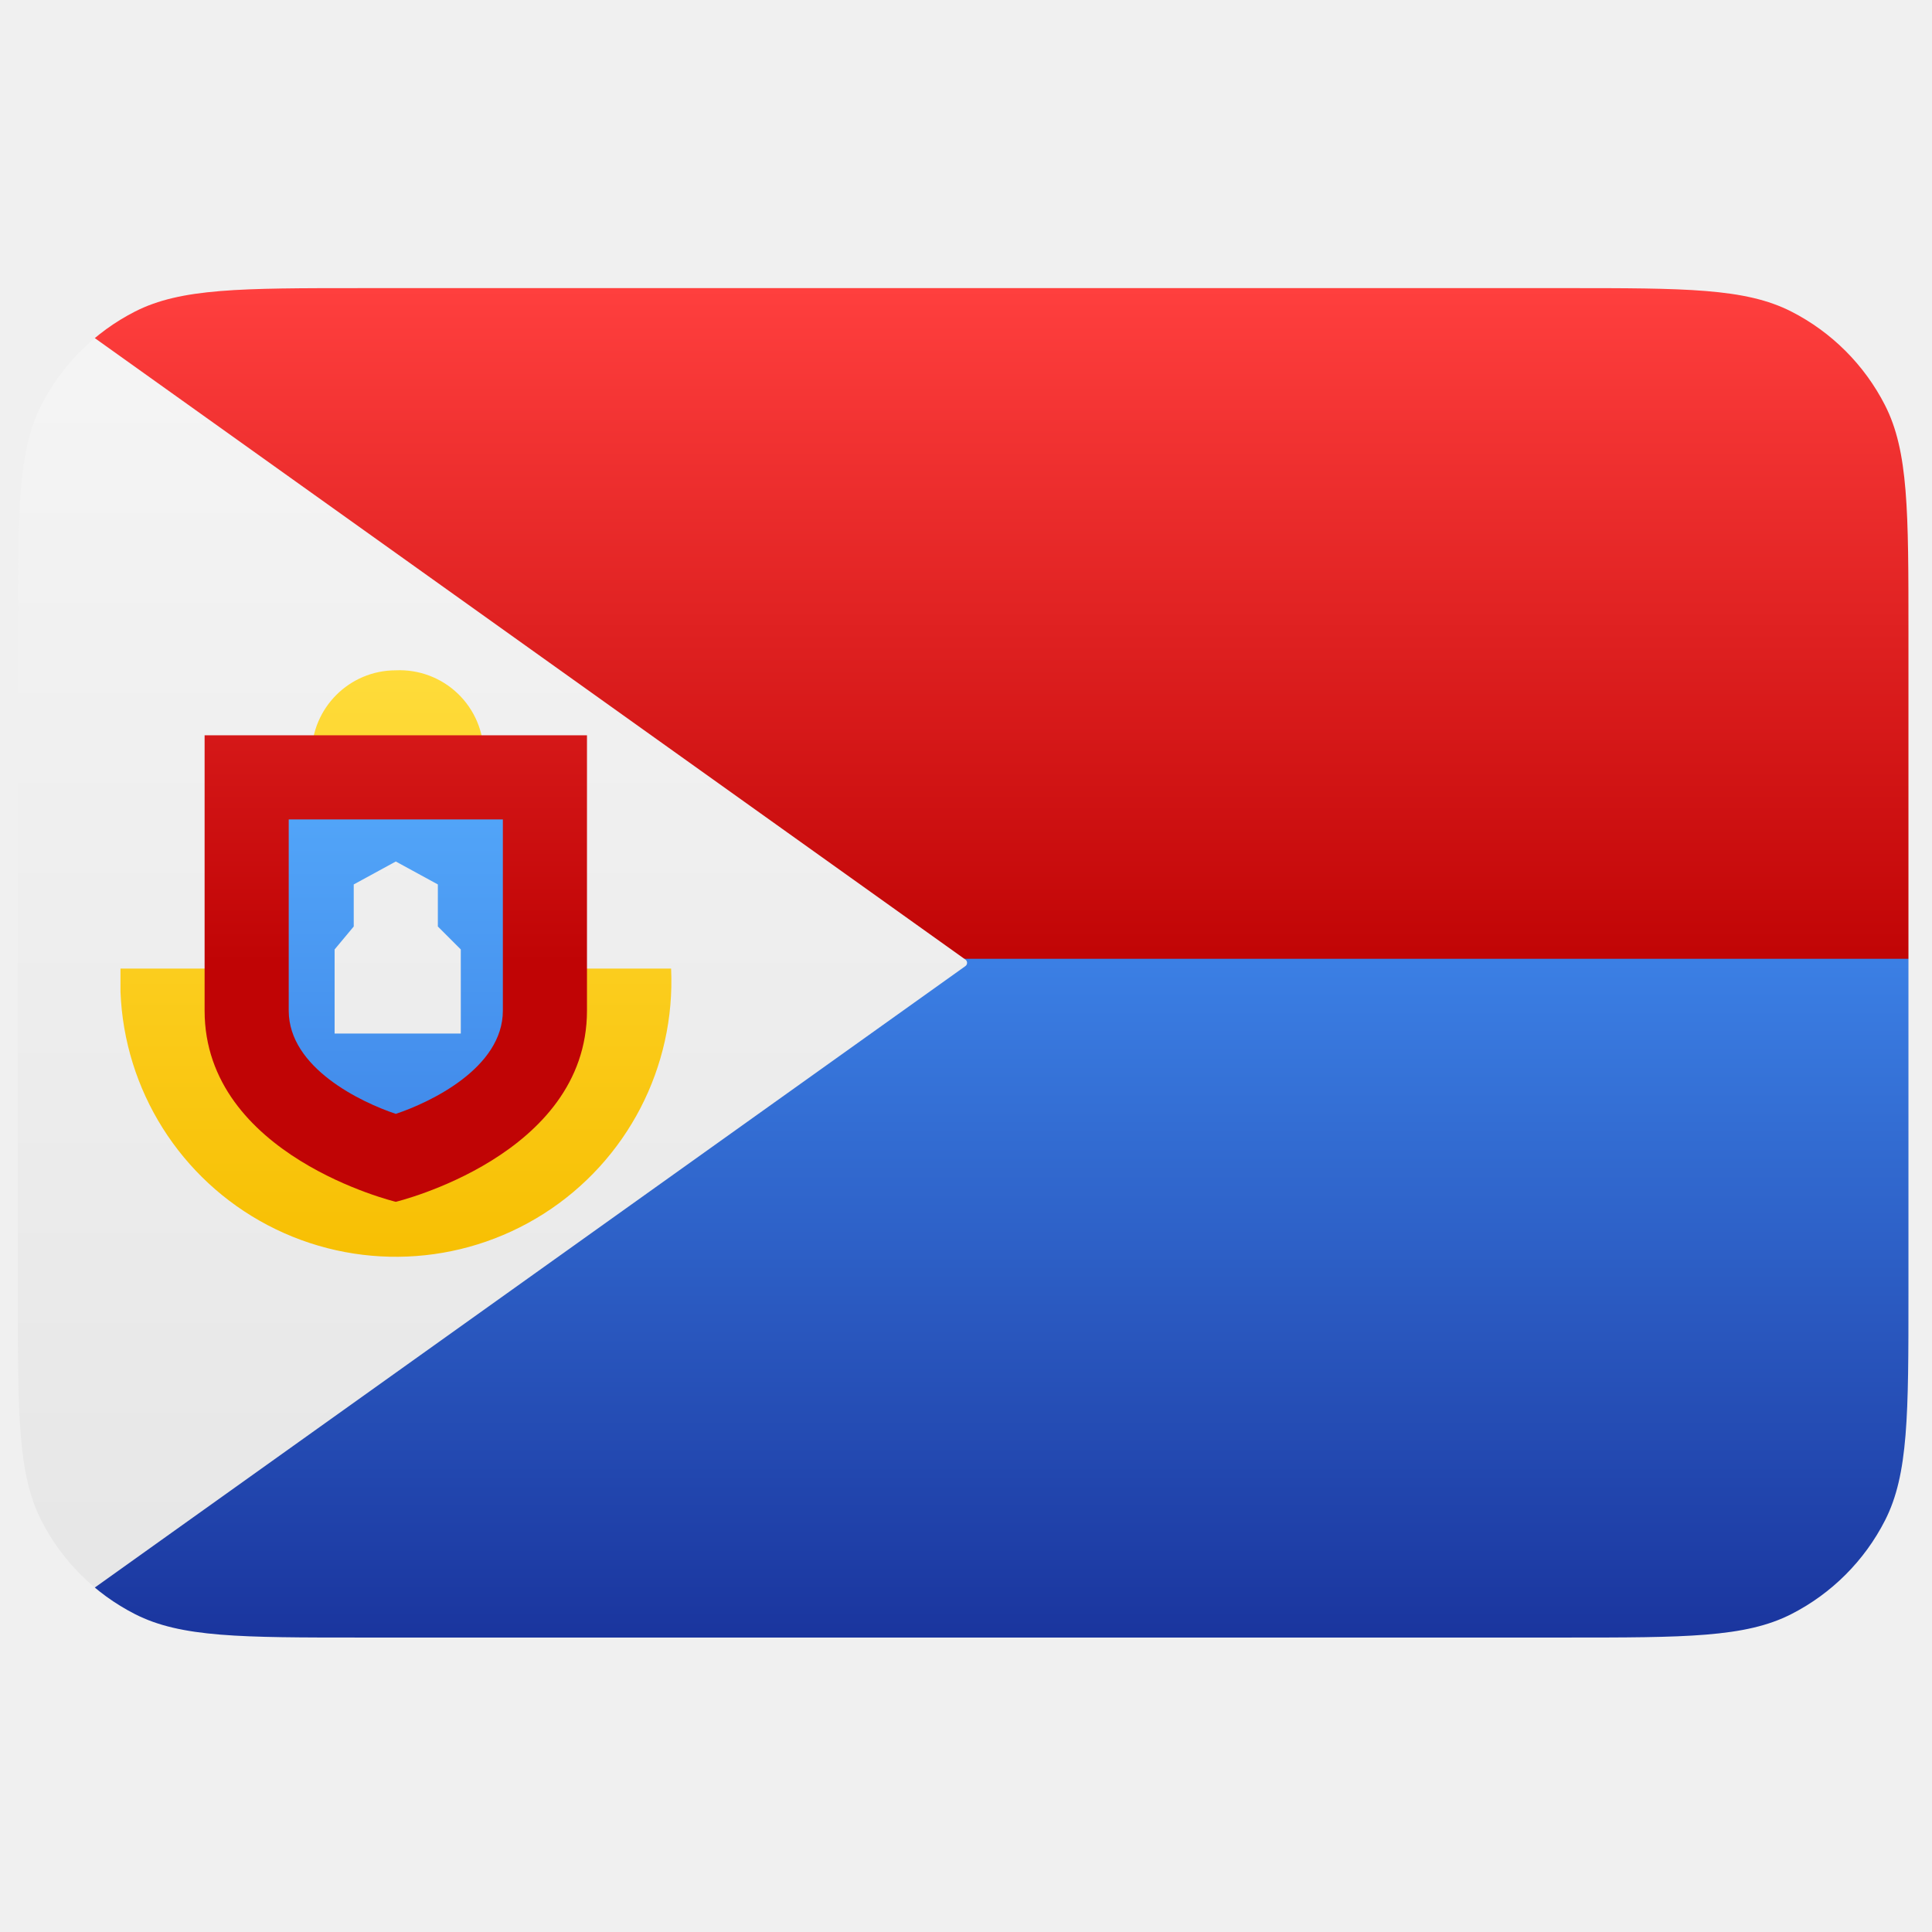
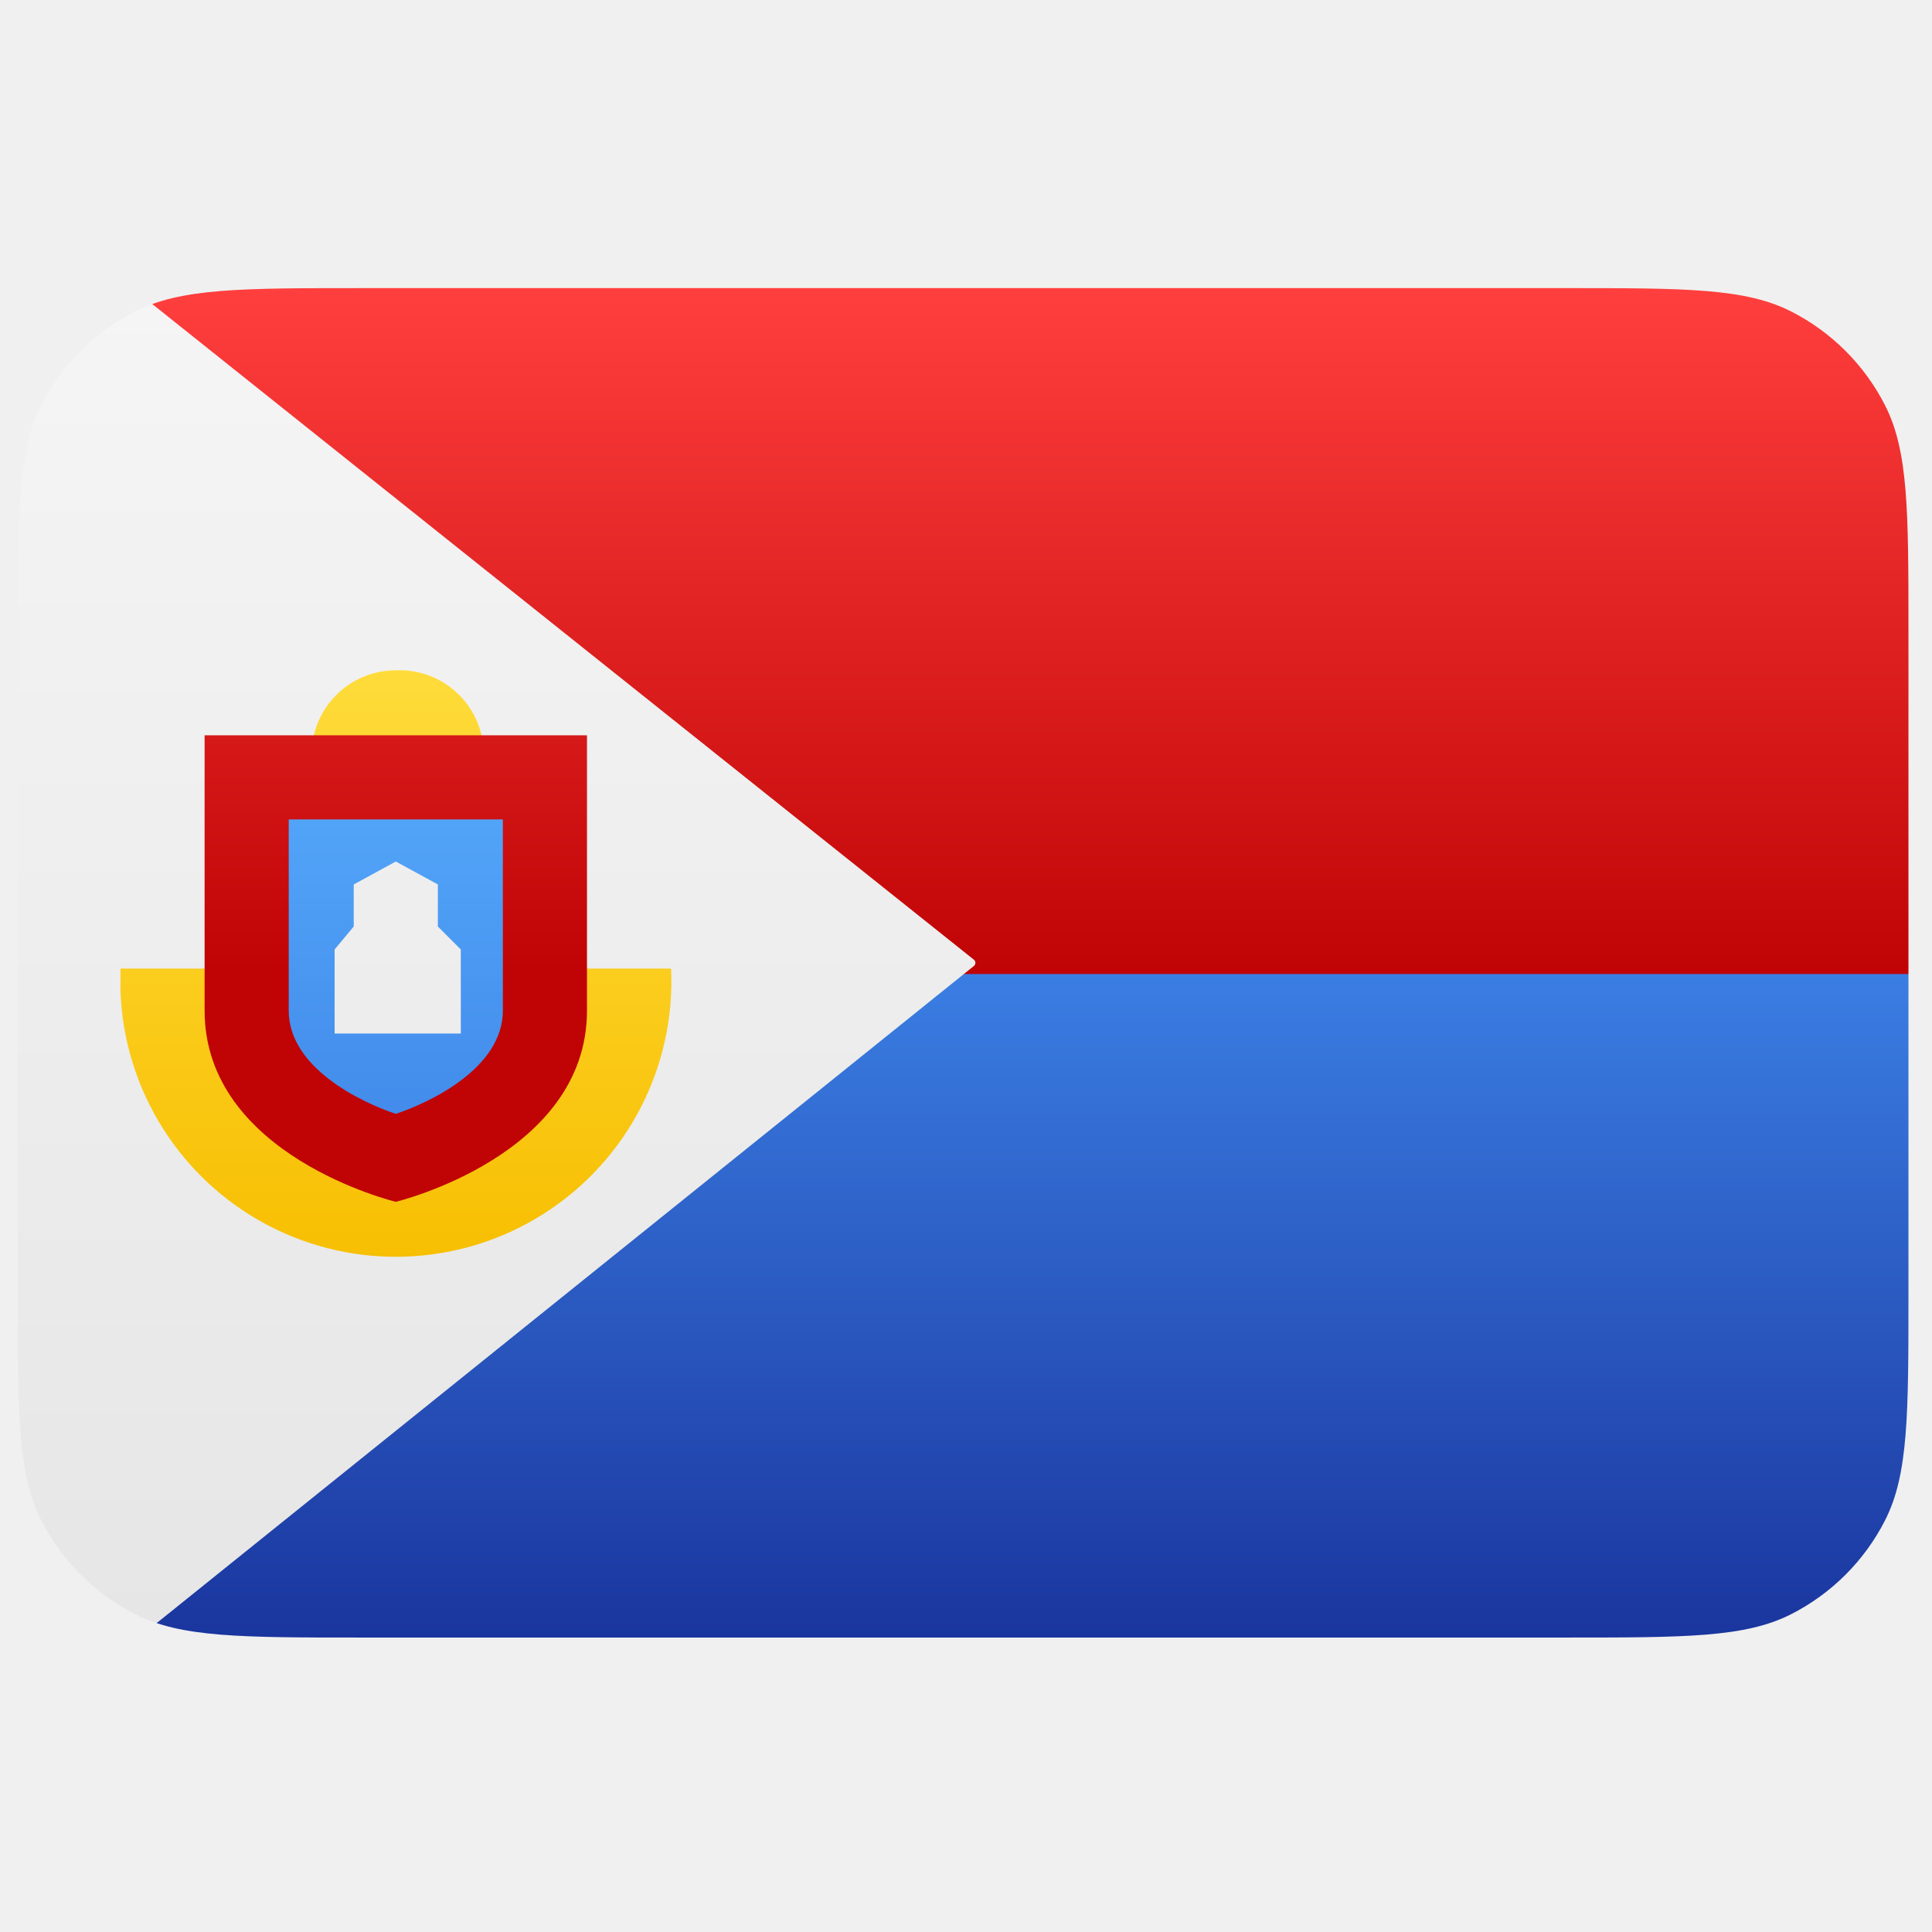
<svg xmlns="http://www.w3.org/2000/svg" viewBox="0 0 144 144" width="144" height="144">
  <defs>
    <mask id="sx-board" maskUnits="userSpaceOnUse" maskContentUnits="userSpaceOnUse" x="0" y="0" width="144" height="144" mask-type="alpha">
      <path d="M 116.645 21.474 c 8.961 0 13.441 0 16.864 1.744 a 16 16 0 0 1 6.992 6.992 c 1.744 3.423 1.744 7.903 1.744 16.864 L 142.245 96.453 c 0 8.961 0 13.441 -1.744 16.864 a 16 16 0 0 1 -6.992 6.992 c -3.423 1.744 -7.903 1.744 -16.864 1.744 L 26.929 122.053 c -8.961 0 -13.441 0 -16.864 -1.744 a 16 16 0 0 1 -6.992 -6.992 c -1.744 -3.423 -1.744 -7.903 -1.744 -16.864 L 1.329 47.075 c 0 -8.961 0 -13.441 1.744 -16.864 a 16 16 0 0 1 6.992 -6.992 c 3.423 -1.744 7.903 -1.744 16.864 -1.744 Z" fill="#FFFFFF" />
    </mask>
-     <linearGradient id="sx-red" x1="72" y1="21.474" x2="72" y2="71.764" gradientUnits="userSpaceOnUse">
+     <linearGradient id="sx-red" x1="72" y1="21.474" x2="72" y2="72.3" gradientUnits="userSpaceOnUse">
      <stop stop-color="#FF3F3E" />
      <stop offset="1" stop-color="#C00405" />
    </linearGradient>
    <linearGradient id="sx-blue" x1="72" y1="71.764" x2="72" y2="122.053" gradientUnits="userSpaceOnUse">
      <stop stop-color="#3B7FE4" />
      <stop offset="1" stop-color="#1A359E" />
    </linearGradient>
    <linearGradient id="sx-white" x1="72" y1="21.474" x2="72" y2="122.053" gradientUnits="userSpaceOnUse">
      <stop stop-color="#F5F5F5" />
      <stop offset="1" stop-color="#E6E6E6" />
    </linearGradient>
    <linearGradient id="sx-gold" x1="72" y1="47.764" x2="72" y2="95.764" gradientUnits="userSpaceOnUse">
      <stop stop-color="#FFDD3D" />
      <stop offset="1" stop-color="#F7BE00" />
    </linearGradient>
    <linearGradient id="sx-sky" x1="72" y1="49.764" x2="72" y2="93.764" gradientUnits="userSpaceOnUse">
      <stop stop-color="#59B1FF" />
      <stop offset="1" stop-color="#3B7FE4" />
    </linearGradient>
  </defs>
  <g mask="url(#sx-board)">
-     <path d="M 1.329 21.474 h 140.916 v 50.289 L 71.78 71.764 Z" fill="url(#sx-red)" stroke="url(#sx-red)" stroke-width="0.6" stroke-linejoin="round" />
-     <path d="M 1.329 122.053 h 140.916 v -50.289 L 71.78 71.764 Z" fill="url(#sx-blue)" stroke="url(#sx-blue)" stroke-width="0.6" stroke-linejoin="round" />
-     <path d="M 1.329 21.474 L 71.78 71.764 L 1.329 122.053 Z" fill="url(#sx-white)" stroke="url(#sx-white)" stroke-width="0.6" stroke-linejoin="round" />
+     <path d="M -5 10 h 165 v 124 h -165 Z" fill="url(#sx-blue)" />
+     <path d="M -5 10 h 165 v 62.3 h -165 Z" fill="url(#sx-red)" stroke="url(#sx-red)" stroke-width="0.6" stroke-linejoin="round" />
+     <path d="M -5 10 L -5 134 L 72.4 71.764 Z" fill="url(#sx-white)" stroke="url(#sx-white)" stroke-width="0.6" stroke-linejoin="round" />
    <path d="M 29.5,49.961 a 6.27,6.27 0 0,0 -6.27,6.27 a 6.27,6.27 0 0,0 6.27,6.555 a 6.27,6.27 0 0,0 6.555,-6.555 a 6.27,6.27 0 0,0 -6.555,-6.27 m -20.52,22.23 l 0,1.71 a 20.538,20.538 0 1,0 41.04,-1.71 z" fill="url(#sx-gold)" />
    <path d="M 15.25,54.806 l 0,20.52 c 0,10.83 14.25,14.25 14.25,14.25 s 14.25,-3.42 14.25,-14.25 l 0,-20.52 z" fill="url(#sx-red)" />
    <path d="M 29.5,83.021 c -2.565,-0.855 -7.98,-3.42 -7.98,-7.695 l 0,-14.25 l 15.96,0 l 0,14.25 c 0,4.275 -5.415,6.84 -7.98,7.695" fill="url(#sx-sky)" />
    <path d="M 32.635,69.056 l 0,-3.135 l -3.135,-1.71 l -3.135,1.71 l 0,3.135 l -1.425,1.71 l 0,6.27 l 9.405,0 l 0,-6.27 z" fill="url(#sx-white)" />
  </g>
</svg>
